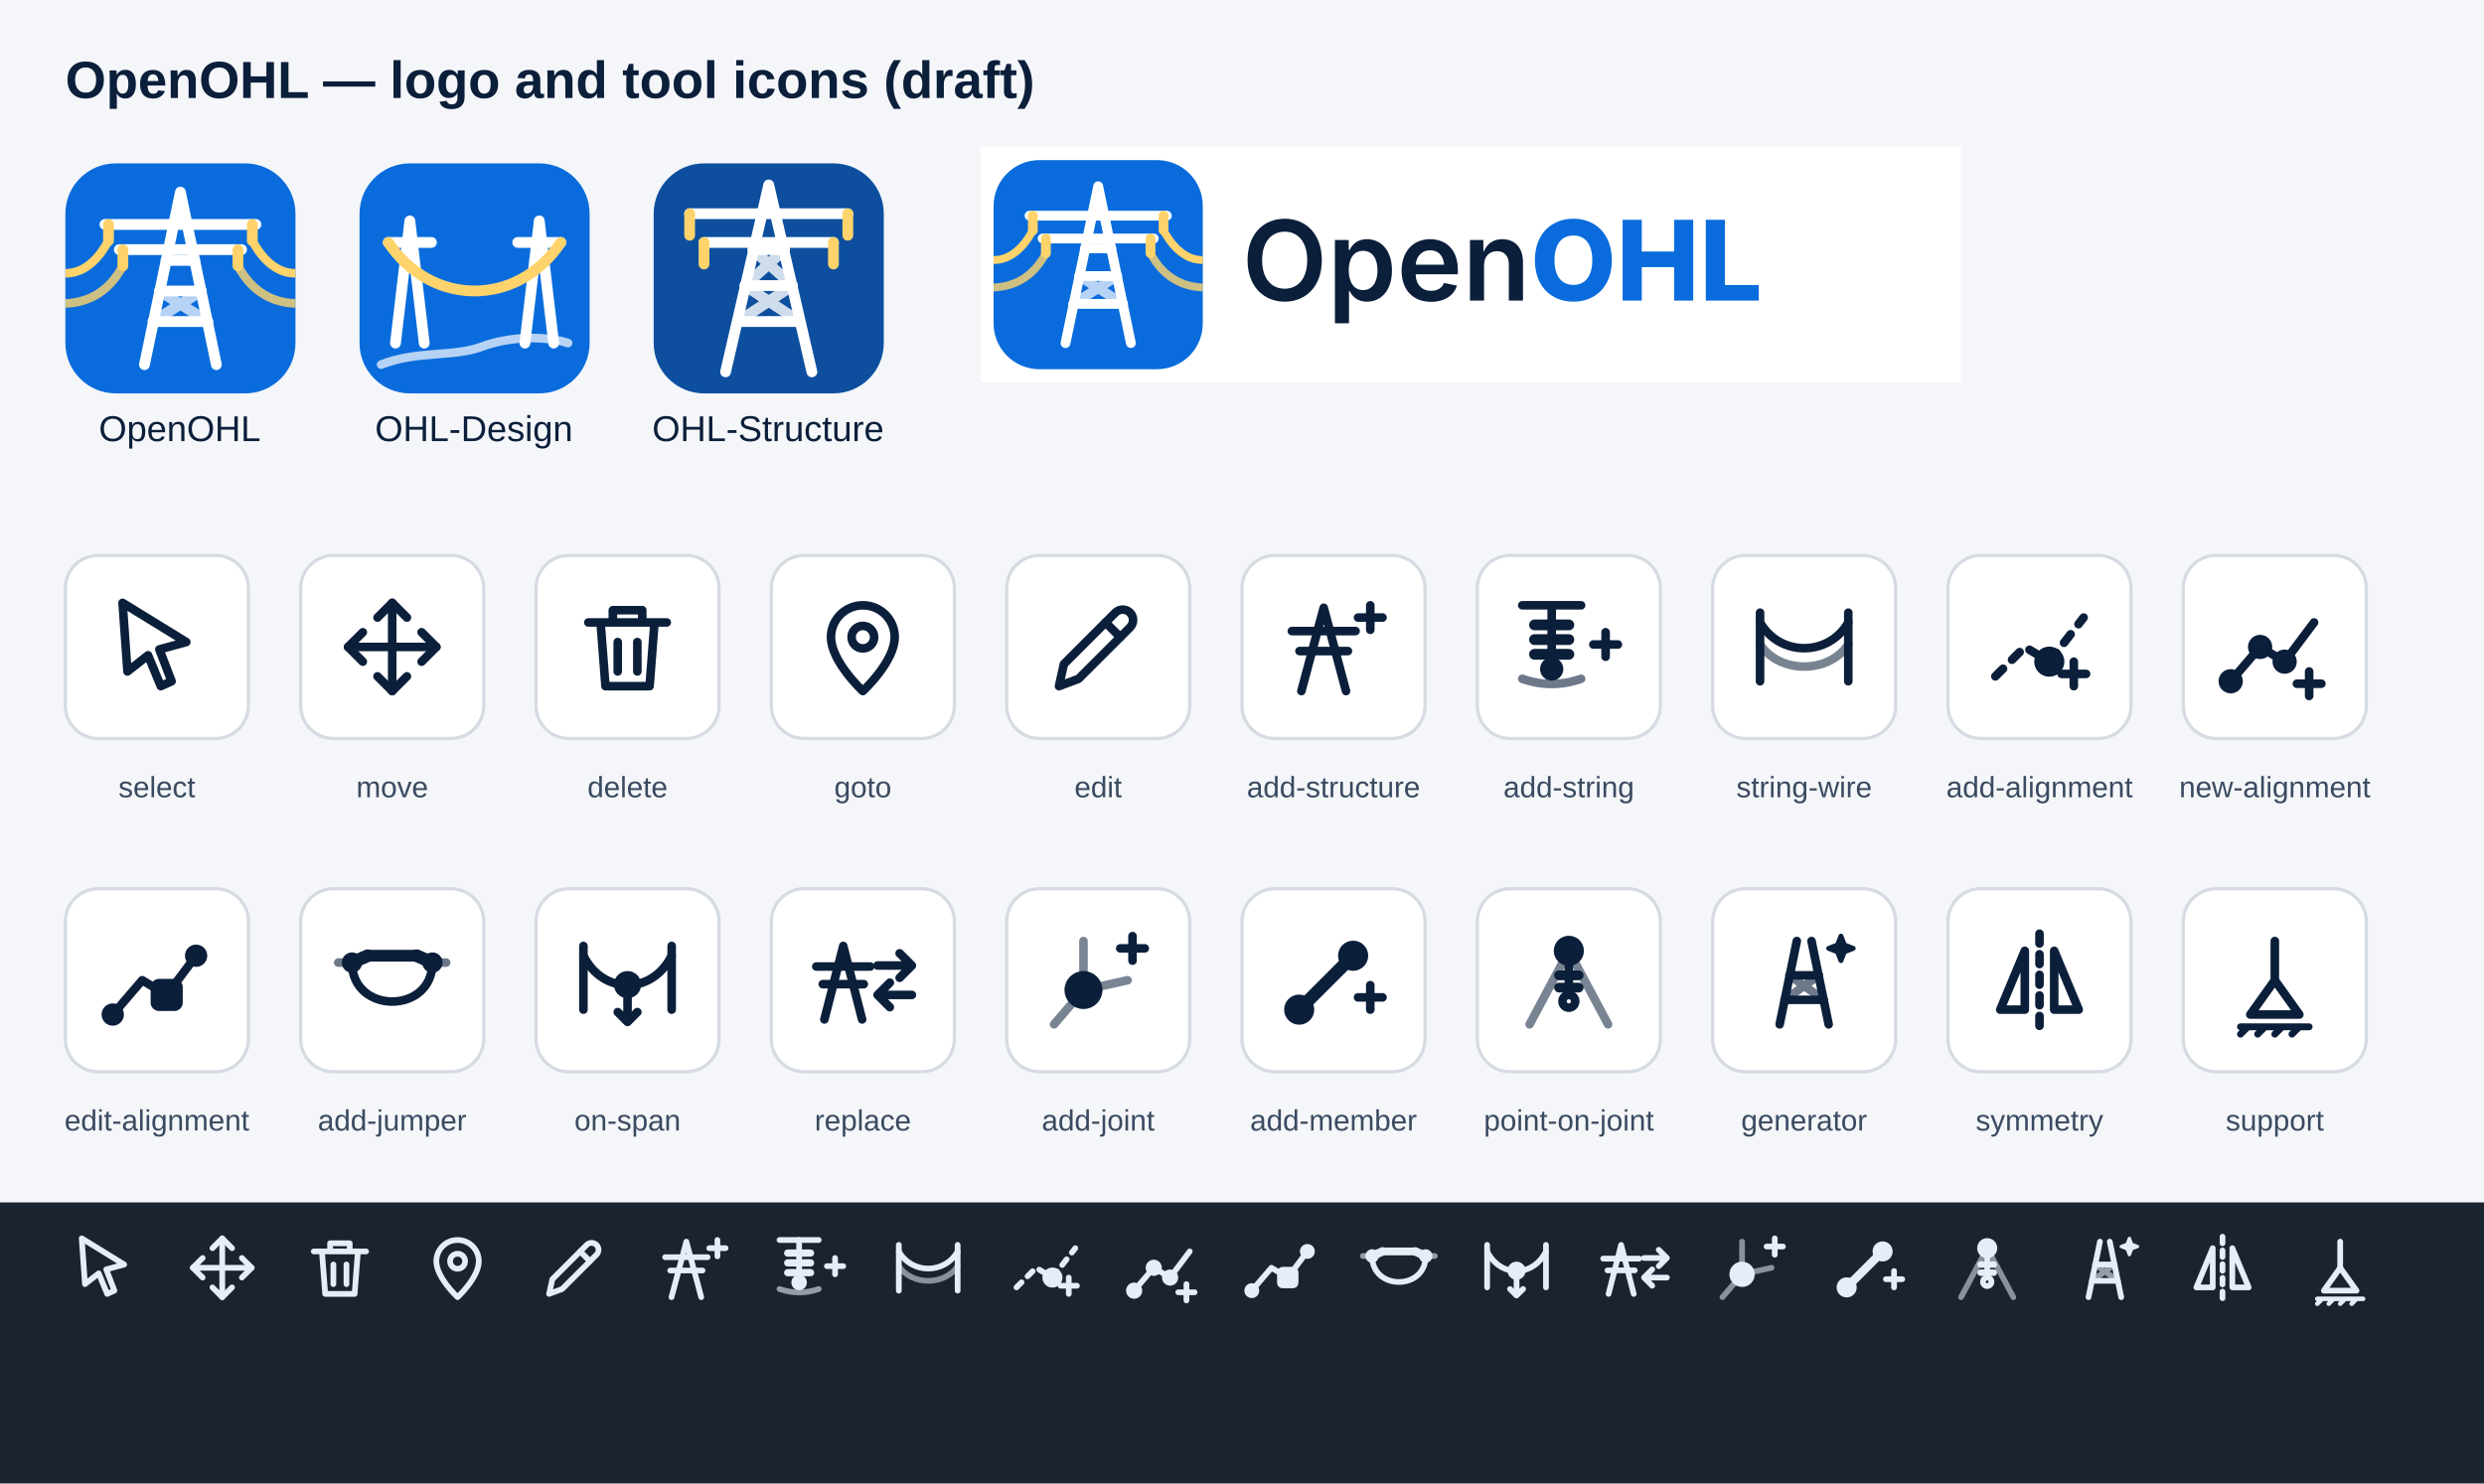
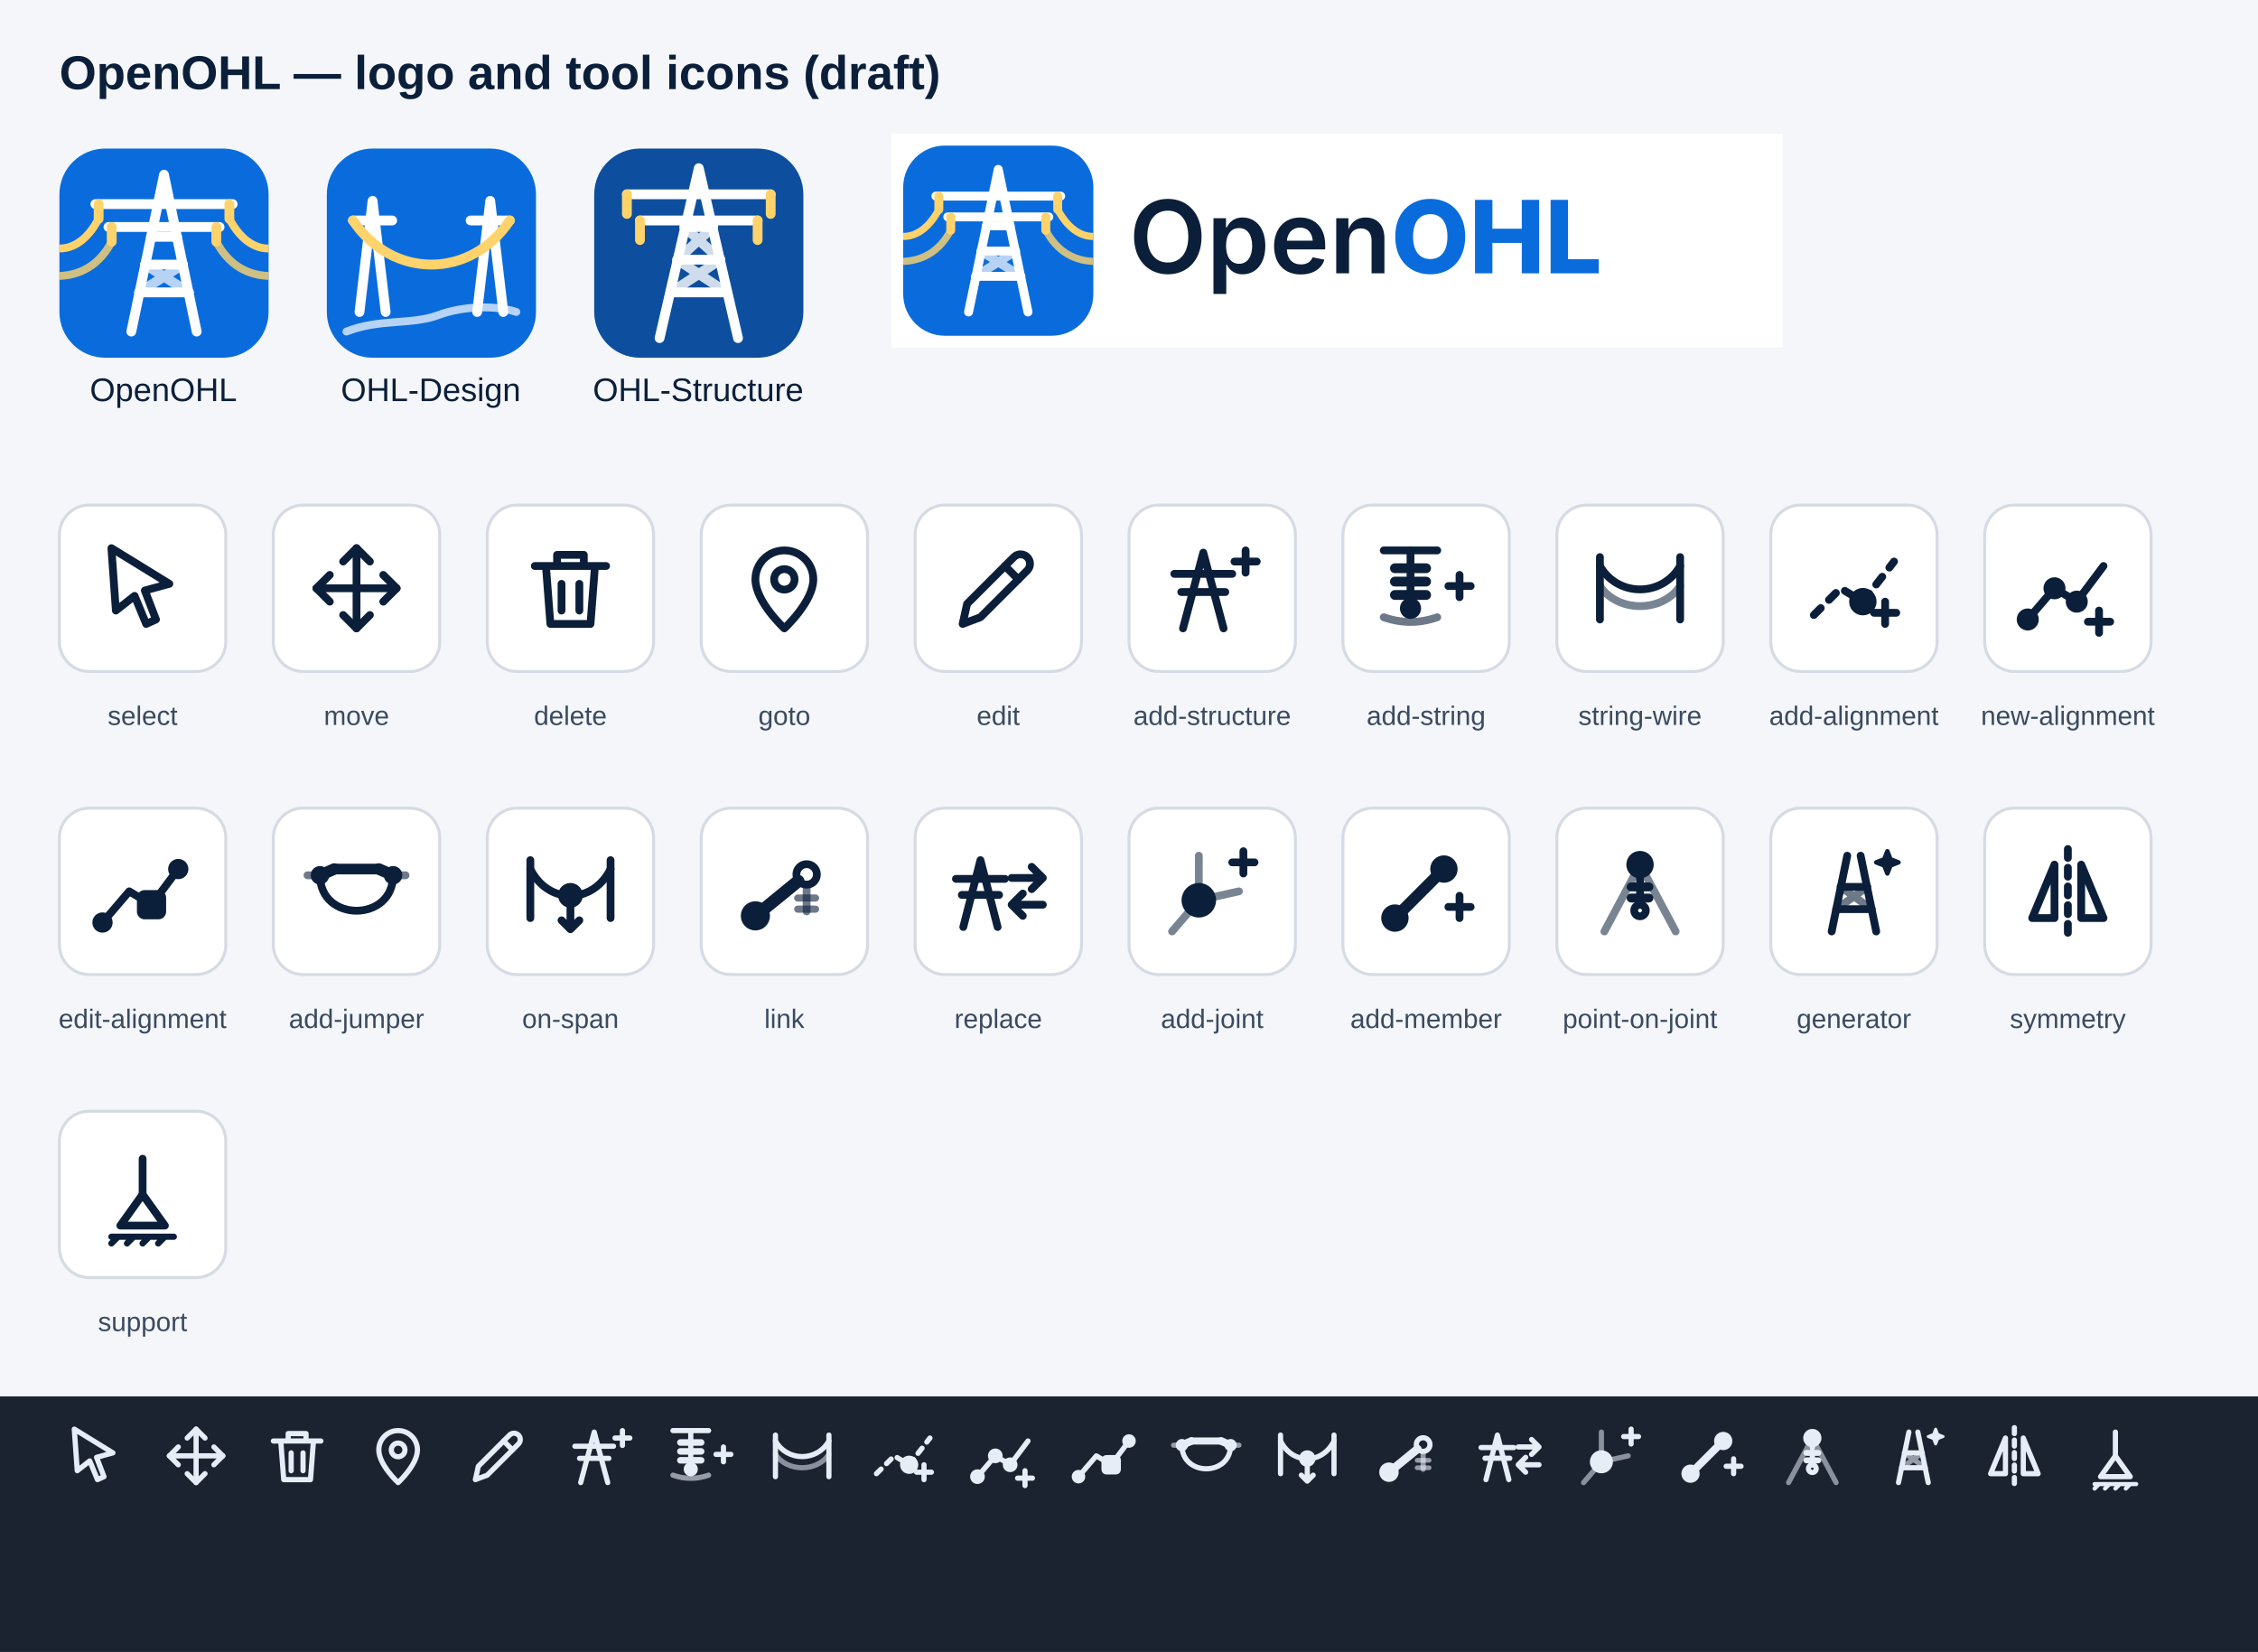
- <svg xmlns="http://www.w3.org/2000/svg" viewBox="0 0 760 454" width="760" height="454" font-family="Helvetica Neue, Arial, sans-serif">
-   <rect width="760" height="454" fill="#f4f6f9" />
+ <svg xmlns="http://www.w3.org/2000/svg" viewBox="0 0 760 556" width="760" height="556" font-family="Helvetica Neue, Arial, sans-serif">
+   <rect width="760" height="556" fill="#f4f6f9" />
  <text x="20" y="30" font-size="16" font-weight="700" fill="#0b1f3a">OpenOHL — logo and tool icons (draft)</text>
  <g transform="translate(20 50) scale(1.1)">
    <clipPath id="r">
      <rect width="64" height="64" rx="14" />
    </clipPath>
    <rect width="64" height="64" rx="14" fill="#0a6cdc" />
    <g clip-path="url(#r)" fill="none" stroke="#ffffff" stroke-width="3" stroke-linecap="round" stroke-linejoin="round">
      <path d="M32 8 22 56M32 8l10 48" />
      <path d="M24.4 44h15.2M26.2 35.5h11.6M28 27h8" />
      <path d="M24.4 44 37.8 35.5M39.6 44 26.2 35.5" opacity="0.7" />
      <path d="M11 17h42M15 24h34" />
      <path d="M12 17v4.5M52 17v4.5M16 24v4.5M48 24v4.5" stroke="#ffd36b" />
      <path d="M12 21.5C8 29 3 31 -1 30.5M52 21.5C56 29 61 31 65 30.5" stroke="#ffd36b" stroke-width="2.4" />
      <path d="M16 28.5C12 36 6 39 -1 39M48 28.5C52 36 58 39 65 39" stroke="#ffd36b" stroke-width="2.4" opacity="0.8" />
    </g>
  </g>
  <g transform="translate(110 50) scale(1.1)">
    <rect width="64" height="64" rx="14" fill="#0a6cdc" />
    <g fill="none" stroke="#ffffff" stroke-width="3" stroke-linecap="round" stroke-linejoin="round">
      <path d="M10 50 14 16M14 16 18 50M8 22h12" />
      <path d="M46 50 50 16M50 16 54 50M44 22h12" />
      <path d="M8 22c12 18 36 18 48 0" stroke="#ffd36b" />
      <path d="M6 56c10-4 20-2 28-5s18-3 24-1" stroke-width="2.4" opacity="0.7" />
    </g>
  </g>
  <g transform="translate(200 50) scale(1.1)">
    <rect width="64" height="64" rx="14" fill="#0d4f9e" />
    <g fill="none" stroke="#ffffff" stroke-width="3" stroke-linecap="round" stroke-linejoin="round">
      <path d="M32 6 20 58M32 6l12 52" />
      <path d="M23.5 44h17M25.4 34h13.2M27.6 24h8.8" />
      <path d="M23.5 44 38.6 34M40.5 44 25.4 34M25.4 34 36.4 24M38.6 34 27.6 24" opacity="0.8" />
      <path d="M10 14h44M14 22h36" />
      <path d="M10 14v6M54 14v6M14 22v6M50 22v6" stroke="#ffd36b" />
    </g>
  </g>
  <text x="55" y="135" font-size="11" text-anchor="middle" fill="#0b1f3a">OpenOHL</text>
  <text x="145" y="135" font-size="11" text-anchor="middle" fill="#0b1f3a">OHL-Design</text>
  <text x="235" y="135" font-size="11" text-anchor="middle" fill="#0b1f3a">OHL-Structure</text>
  <g transform="translate(300 45)">
    <rect width="300" height="72" fill="#ffffff" />
    <g transform="translate(4 4)">
      <clipPath id="r">
        <rect width="64" height="64" rx="14" />
      </clipPath>
      <rect width="64" height="64" rx="14" fill="#0a6cdc" />
      <g clip-path="url(#r)" fill="none" stroke="#ffffff" stroke-width="3" stroke-linecap="round" stroke-linejoin="round">
        <path d="M32 8 22 56M32 8l10 48" />
        <path d="M24.4 44h15.2M26.2 35.5h11.6M28 27h8" />
        <path d="M24.4 44 37.8 35.5M39.6 44 26.2 35.5" opacity="0.7" />
        <path d="M11 17h42M15 24h34" />
        <path d="M12 17v4.5M52 17v4.5M16 24v4.5M48 24v4.5" stroke="#ffd36b" />
        <path d="M12 21.5C8 29 3 31 -1 30.5M52 21.5C56 29 61 31 65 30.5" stroke="#ffd36b" stroke-width="2.4" />
        <path d="M16 28.5C12 36 6 39 -1 39M48 28.5C52 36 58 39 65 39" stroke="#ffd36b" stroke-width="2.4" opacity="0.8" />
      </g>
    </g>
    <text x="80" y="47" font-family="Inter, Helvetica Neue, Arial, sans-serif" font-size="34" font-weight="600" fill="#0b1f3a">Open<tspan fill="#0a6cdc" font-weight="800">OHL</tspan>
    </text>
  </g>
  <rect x="20" y="170" width="56" height="56" rx="10" fill="#ffffff" stroke="#d6dbe3" />
  <g transform="translate(30 180) scale(1.5)" fill="none" stroke="#0b1f3a" stroke-width="1.75" stroke-linecap="round" stroke-linejoin="round" color="#0b1f3a">
    <path d="M5 3l13 8-5.5 1.5L15 19l-2.2 1-2.6-6.3L6 17z" />
  </g>
  <rect x="20" y="230" width="56" height="0" />
  <text x="48" y="244" font-size="9" text-anchor="middle" fill="#3a4a60">select</text>
  <rect x="92" y="170" width="56" height="56" rx="10" fill="#ffffff" stroke="#d6dbe3" />
  <g transform="translate(102 180) scale(1.5)" fill="none" stroke="#0b1f3a" stroke-width="1.75" stroke-linecap="round" stroke-linejoin="round" color="#0b1f3a">
    <path d="M12 3v18M3 12h18" />
    <path d="M9 6l3-3 3 3M9 18l3 3 3-3M6 9l-3 3 3 3M18 9l3 3-3 3" />
  </g>
  <rect x="92" y="230" width="56" height="0" />
  <text x="120" y="244" font-size="9" text-anchor="middle" fill="#3a4a60">move</text>
  <rect x="164" y="170" width="56" height="56" rx="10" fill="#ffffff" stroke="#d6dbe3" />
  <g transform="translate(174 180) scale(1.5)" fill="none" stroke="#0b1f3a" stroke-width="1.75" stroke-linecap="round" stroke-linejoin="round" color="#0b1f3a">
    <path d="M4 7h16M9 7V4.5h6V7M6.5 7l1 13h9l1-13M10 11v6M14 11v6" />
  </g>
  <rect x="164" y="230" width="56" height="0" />
  <text x="192" y="244" font-size="9" text-anchor="middle" fill="#3a4a60">delete</text>
  <rect x="236" y="170" width="56" height="56" rx="10" fill="#ffffff" stroke="#d6dbe3" />
  <g transform="translate(246 180) scale(1.5)" fill="none" stroke="#0b1f3a" stroke-width="1.75" stroke-linecap="round" stroke-linejoin="round" color="#0b1f3a">
    <path d="M12 21s6.5-6 6.5-11a6.5 6.5 0 0 0-13 0c0 5 6.5 11 6.5 11z" />
    <circle cx="12" cy="10" r="2.3" />
  </g>
  <rect x="236" y="230" width="56" height="0" />
  <text x="264" y="244" font-size="9" text-anchor="middle" fill="#3a4a60">goto</text>
  <rect x="308" y="170" width="56" height="56" rx="10" fill="#ffffff" stroke="#d6dbe3" />
  <g transform="translate(318 180) scale(1.5)" fill="none" stroke="#0b1f3a" stroke-width="1.75" stroke-linecap="round" stroke-linejoin="round" color="#0b1f3a">
    <path d="M4 20l1-4.5L15.5 5a2.1 2.1 0 0 1 3 3L8 18.5z" />
    <path d="M13.5 7l3 3" />
  </g>
  <rect x="308" y="230" width="56" height="0" />
  <text x="336" y="244" font-size="9" text-anchor="middle" fill="#3a4a60">edit</text>
  <rect x="380" y="170" width="56" height="56" rx="10" fill="#ffffff" stroke="#d6dbe3" />
  <g transform="translate(390 180) scale(1.5)" fill="none" stroke="#0b1f3a" stroke-width="1.75" stroke-linecap="round" stroke-linejoin="round" color="#0b1f3a">
    <path d="M5.45 21L10.00 4L14.55 21" />
    <path d="M3.50 8.76H16.50M5.06 12.84H14.94" />
    <path d="M19.5 3.5v5M17 6h5" />
  </g>
  <rect x="380" y="230" width="56" height="0" />
  <text x="408" y="244" font-size="9" text-anchor="middle" fill="#3a4a60">add-structure</text>
  <rect x="452" y="170" width="56" height="56" rx="10" fill="#ffffff" stroke="#d6dbe3" />
  <g transform="translate(462 180) scale(1.5)" fill="none" stroke="#0b1f3a" stroke-width="1.75" stroke-linecap="round" stroke-linejoin="round" color="#0b1f3a">
    <path d="M2.5 3.5h12" />
    <path d="M8.5 3.5v3.5" />
    <path d="M5 7.5h7M5 10.5h7M5 13.5h7" stroke-width="2.2" />
    <path d="M8.5 7.5v7.5" />
    <circle cx="8.5" cy="16.5" r="1.5" fill="currentColor" />
    <path d="M2.5 18.5c4 1.4 8 1.4 12 0" opacity="0.6" />
    <path d="M19.5 9v5M17 11.5h5" />
  </g>
  <rect x="452" y="230" width="56" height="0" />
  <text x="480" y="244" font-size="9" text-anchor="middle" fill="#3a4a60">add-string</text>
  <rect x="524" y="170" width="56" height="56" rx="10" fill="#ffffff" stroke="#d6dbe3" />
  <g transform="translate(534 180) scale(1.5)" fill="none" stroke="#0b1f3a" stroke-width="1.75" stroke-linecap="round" stroke-linejoin="round" color="#0b1f3a">
    <path d="M3 5v14M21 5v14" />
    <path d="M3 7c4 7 14 7 18 0" />
    <path d="M3 11.5c4 6 14 6 18 0" opacity="0.55" />
  </g>
  <rect x="524" y="230" width="56" height="0" />
  <text x="552" y="244" font-size="9" text-anchor="middle" fill="#3a4a60">string-wire</text>
  <rect x="596" y="170" width="56" height="56" rx="10" fill="#ffffff" stroke="#d6dbe3" />
  <g transform="translate(606 180) scale(1.5)" fill="none" stroke="#0b1f3a" stroke-width="1.75" stroke-linecap="round" stroke-linejoin="round" color="#0b1f3a">
    <path d="M3 18l6-6 5 3 7-9" stroke-dasharray="2.2 2.6" />
    <circle cx="14" cy="15" r="2.2" fill="currentColor" />
    <path d="M19 15v5M16.5 17.5h5" />
  </g>
  <rect x="596" y="230" width="56" height="0" />
  <text x="624" y="244" font-size="9" text-anchor="middle" fill="#3a4a60">add-alignment</text>
  <rect x="668" y="170" width="56" height="56" rx="10" fill="#ffffff" stroke="#d6dbe3" />
  <g transform="translate(678 180) scale(1.5)" fill="none" stroke="#0b1f3a" stroke-width="1.75" stroke-linecap="round" stroke-linejoin="round" color="#0b1f3a">
    <path d="M3 19l6-7 5 3 6-8" />
    <circle cx="3" cy="19" r="1.6" fill="currentColor" />
    <circle cx="9" cy="12" r="1.6" />
    <circle cx="14" cy="15" r="1.6" />
    <path d="M19 17v5M16.5 19.5h5" />
  </g>
  <rect x="668" y="230" width="56" height="0" />
  <text x="696" y="244" font-size="9" text-anchor="middle" fill="#3a4a60">new-alignment</text>
  <rect x="20" y="272" width="56" height="56" rx="10" fill="#ffffff" stroke="#d6dbe3" />
  <g transform="translate(30 282) scale(1.5)" fill="none" stroke="#0b1f3a" stroke-width="1.75" stroke-linecap="round" stroke-linejoin="round" color="#0b1f3a">
    <path d="M3 19l6-7 5 3 6-8" />
    <circle cx="3" cy="19" r="1.4" fill="currentColor" />
    <circle cx="20" cy="7" r="1.4" fill="currentColor" />
    <rect x="11.6" y="12.6" width="4.8" height="4.8" rx="0.8" fill="currentColor" />
  </g>
  <rect x="20" y="332" width="56" height="0" />
  <text x="48" y="346" font-size="9" text-anchor="middle" fill="#3a4a60">edit-alignment</text>
  <rect x="92" y="272" width="56" height="56" rx="10" fill="#ffffff" stroke="#d6dbe3" />
  <g transform="translate(102 282) scale(1.5)" fill="none" stroke="#0b1f3a" stroke-width="1.75" stroke-linecap="round" stroke-linejoin="round" color="#0b1f3a">
    <path d="M7 7h10" stroke-width="2.4" />
    <path d="M7 7 3.8 8.4M17 7l3.2 1.4" stroke-width="2.6" />
    <path d="M3.8 8.4H1M20.2 8.4H23" opacity="0.6" />
    <path d="M3.8 8.4C3.8 19 20.2 19 20.2 8.4" />
    <circle cx="3.8" cy="8.4" r="1.2" fill="currentColor" />
    <circle cx="20.2" cy="8.4" r="1.2" fill="currentColor" />
  </g>
  <rect x="92" y="332" width="56" height="0" />
  <text x="120" y="346" font-size="9" text-anchor="middle" fill="#3a4a60">add-jumper</text>
  <rect x="164" y="272" width="56" height="56" rx="10" fill="#ffffff" stroke="#d6dbe3" />
  <g transform="translate(174 282) scale(1.5)" fill="none" stroke="#0b1f3a" stroke-width="1.75" stroke-linecap="round" stroke-linejoin="round" color="#0b1f3a">
    <path d="M3 5v13M21 5v13" />
    <path d="M3 7c4 8 14 8 18 0" />
    <circle cx="12" cy="12.9" r="1.9" fill="currentColor" />
    <path d="M12 15.5v5M10 18.5l2 2 2-2" />
  </g>
  <rect x="164" y="332" width="56" height="0" />
  <text x="192" y="346" font-size="9" text-anchor="middle" fill="#3a4a60">on-span</text>
  <rect x="236" y="272" width="56" height="56" rx="10" fill="#ffffff" stroke="#d6dbe3" />
  <g transform="translate(246 282) scale(1.5)" fill="none" stroke="#0b1f3a" stroke-width="1.75" stroke-linecap="round" stroke-linejoin="round" color="#0b1f3a">
+     <circle cx="5.5" cy="17.5" r="2.4" fill="currentColor" />
+     <path d="M7.5 15.9 15.1 9.7" stroke-width="2.8" />
+     <circle cx="17" cy="8.2" r="2.3" />
+     <path d="M17 10.5v6" opacity="0.6" />
+     <path d="M15 13.5h4M15 16h4" stroke-width="1.6" opacity="0.6" />
+   </g>
+   <rect x="236" y="332" width="56" height="0" />
+   <text x="264" y="346" font-size="9" text-anchor="middle" fill="#3a4a60">link</text>
+   <rect x="308" y="272" width="56" height="56" rx="10" fill="#ffffff" stroke="#d6dbe3" />
+   <g transform="translate(318 282) scale(1.5)" fill="none" stroke="#0b1f3a" stroke-width="1.75" stroke-linecap="round" stroke-linejoin="round" color="#0b1f3a">
    <path d="M4.15 20L8.00 5L11.85 20" />
    <path d="M2.50 9.20H13.50M3.82 12.80H12.18" />
    <path d="M15 9h7M19.5 6.5 22 9l-2.5 2.5M22 15h-7M17.5 12.5 15 15l2.5 2.5" />
  </g>
-   <rect x="236" y="332" width="56" height="0" />
-   <text x="264" y="346" font-size="9" text-anchor="middle" fill="#3a4a60">replace</text>
-   <rect x="308" y="272" width="56" height="56" rx="10" fill="#ffffff" stroke="#d6dbe3" />
-   <g transform="translate(318 282) scale(1.5)" fill="none" stroke="#0b1f3a" stroke-width="1.75" stroke-linecap="round" stroke-linejoin="round" color="#0b1f3a">
+   <rect x="308" y="332" width="56" height="0" />
+   <text x="336" y="346" font-size="9" text-anchor="middle" fill="#3a4a60">replace</text>
+   <rect x="380" y="272" width="56" height="56" rx="10" fill="#ffffff" stroke="#d6dbe3" />
+   <g transform="translate(390 282) scale(1.5)" fill="none" stroke="#0b1f3a" stroke-width="1.75" stroke-linecap="round" stroke-linejoin="round" color="#0b1f3a">
    <circle cx="9" cy="14" r="3" fill="currentColor" />
    <path d="M9 14 3 21M9 14l9-2M9 14V4" opacity="0.55" />
    <path d="M19 3v5M16.5 5.5h5" />
  </g>
-   <rect x="308" y="332" width="56" height="0" />
-   <text x="336" y="346" font-size="9" text-anchor="middle" fill="#3a4a60">add-joint</text>
-   <rect x="380" y="272" width="56" height="56" rx="10" fill="#ffffff" stroke="#d6dbe3" />
-   <g transform="translate(390 282) scale(1.5)" fill="none" stroke="#0b1f3a" stroke-width="1.75" stroke-linecap="round" stroke-linejoin="round" color="#0b1f3a">
+   <rect x="380" y="332" width="56" height="0" />
+   <text x="408" y="346" font-size="9" text-anchor="middle" fill="#3a4a60">add-joint</text>
+   <rect x="452" y="272" width="56" height="56" rx="10" fill="#ffffff" stroke="#d6dbe3" />
+   <g transform="translate(462 282) scale(1.5)" fill="none" stroke="#0b1f3a" stroke-width="1.75" stroke-linecap="round" stroke-linejoin="round" color="#0b1f3a">
    <circle cx="5" cy="18" r="2.2" fill="currentColor" />
    <circle cx="16" cy="7" r="2.2" fill="currentColor" />
    <path d="M6.6 16.4l7.8-7.8" stroke-width="2.6" />
    <path d="M19.5 13v5M17 15.5h5" />
  </g>
-   <rect x="380" y="332" width="56" height="0" />
-   <text x="408" y="346" font-size="9" text-anchor="middle" fill="#3a4a60">add-member</text>
-   <rect x="452" y="272" width="56" height="56" rx="10" fill="#ffffff" stroke="#d6dbe3" />
-   <g transform="translate(462 282) scale(1.5)" fill="none" stroke="#0b1f3a" stroke-width="1.75" stroke-linecap="round" stroke-linejoin="round" color="#0b1f3a">
+   <rect x="452" y="332" width="56" height="0" />
+   <text x="480" y="346" font-size="9" text-anchor="middle" fill="#3a4a60">add-member</text>
+   <rect x="524" y="272" width="56" height="56" rx="10" fill="#ffffff" stroke="#d6dbe3" />
+   <g transform="translate(534 282) scale(1.5)" fill="none" stroke="#0b1f3a" stroke-width="1.75" stroke-linecap="round" stroke-linejoin="round" color="#0b1f3a">
    <path d="M4 21 12 6l8 15" opacity="0.55" />
    <circle cx="12" cy="6" r="2.2" fill="currentColor" />
    <path d="M12 8.2V15" />
    <path d="M10 11h4M10 13.5h4" stroke-width="2" />
    <circle cx="12" cy="16.3" r="1.3" />
  </g>
-   <rect x="452" y="332" width="56" height="0" />
-   <text x="480" y="346" font-size="9" text-anchor="middle" fill="#3a4a60">point-on-joint</text>
-   <rect x="524" y="272" width="56" height="56" rx="10" fill="#ffffff" stroke="#d6dbe3" />
-   <g transform="translate(534 282) scale(1.5)" fill="none" stroke="#0b1f3a" stroke-width="1.75" stroke-linecap="round" stroke-linejoin="round" color="#0b1f3a">
+   <rect x="524" y="332" width="56" height="0" />
+   <text x="552" y="346" font-size="9" text-anchor="middle" fill="#3a4a60">point-on-joint</text>
+   <rect x="596" y="272" width="56" height="56" rx="10" fill="#ffffff" stroke="#d6dbe3" />
+   <g transform="translate(606 282) scale(1.5)" fill="none" stroke="#0b1f3a" stroke-width="1.75" stroke-linecap="round" stroke-linejoin="round" color="#0b1f3a">
    <path d="M7 21 10.5 4M17 21 13.5 4M8 16h8M9 11h6" />
    <path d="M8 16l7-5M16 16 9 11" opacity="0.6" />
    <path d="M19.5 3l.7 1.8L22 5.5l-1.8.7-.7 1.8-.7-1.8-1.8-.7 1.8-.7z" fill="currentColor" stroke-width="1" />
  </g>
-   <rect x="524" y="332" width="56" height="0" />
-   <text x="552" y="346" font-size="9" text-anchor="middle" fill="#3a4a60">generator</text>
-   <rect x="596" y="272" width="56" height="56" rx="10" fill="#ffffff" stroke="#d6dbe3" />
-   <g transform="translate(606 282) scale(1.5)" fill="none" stroke="#0b1f3a" stroke-width="1.75" stroke-linecap="round" stroke-linejoin="round" color="#0b1f3a">
+   <rect x="596" y="332" width="56" height="0" />
+   <text x="624" y="346" font-size="9" text-anchor="middle" fill="#3a4a60">generator</text>
+   <rect x="668" y="272" width="56" height="56" rx="10" fill="#ffffff" stroke="#d6dbe3" />
+   <g transform="translate(678 282) scale(1.5)" fill="none" stroke="#0b1f3a" stroke-width="1.75" stroke-linecap="round" stroke-linejoin="round" color="#0b1f3a">
    <path d="M12 2.5v19" stroke-dasharray="2 2.2" />
    <path d="M9 6 4 18h5zM15 6l5 12h-5z" />
  </g>
-   <rect x="596" y="332" width="56" height="0" />
-   <text x="624" y="346" font-size="9" text-anchor="middle" fill="#3a4a60">symmetry</text>
-   <rect x="668" y="272" width="56" height="56" rx="10" fill="#ffffff" stroke="#d6dbe3" />
-   <g transform="translate(678 282) scale(1.5)" fill="none" stroke="#0b1f3a" stroke-width="1.75" stroke-linecap="round" stroke-linejoin="round" color="#0b1f3a">
+   <rect x="668" y="332" width="56" height="0" />
+   <text x="696" y="346" font-size="9" text-anchor="middle" fill="#3a4a60">symmetry</text>
+   <rect x="20" y="374" width="56" height="56" rx="10" fill="#ffffff" stroke="#d6dbe3" />
+   <g transform="translate(30 384) scale(1.5)" fill="none" stroke="#0b1f3a" stroke-width="1.75" stroke-linecap="round" stroke-linejoin="round" color="#0b1f3a">
    <path d="M12 4v8" />
    <path d="M12 12 7 19h10z" />
    <path d="M5 21.5h14M6.5 21.5l-1.5 1.5M10 21.5l-1.5 1.5M13.5 21.5 12 23M17 21.5 15.5 23" stroke-width="1.4" />
  </g>
-   <rect x="668" y="332" width="56" height="0" />
-   <text x="696" y="346" font-size="9" text-anchor="middle" fill="#3a4a60">support</text>
-   <rect x="0" y="368" width="760" height="86" fill="#1b2230" />
-   <g transform="translate(20 376)" fill="none" stroke="#e6edf6" stroke-width="1.75" stroke-linecap="round" stroke-linejoin="round" color="#e6edf6">
+   <rect x="20" y="434" width="56" height="0" />
+   <text x="48" y="448" font-size="9" text-anchor="middle" fill="#3a4a60">support</text>
+   <rect x="0" y="470" width="760" height="86" fill="#1b2230" />
+   <g transform="translate(20 478)" fill="none" stroke="#e6edf6" stroke-width="1.75" stroke-linecap="round" stroke-linejoin="round" color="#e6edf6">
    <path d="M5 3l13 8-5.5 1.5L15 19l-2.2 1-2.6-6.3L6 17z" />
  </g>
-   <g transform="translate(56 376)" fill="none" stroke="#e6edf6" stroke-width="1.75" stroke-linecap="round" stroke-linejoin="round" color="#e6edf6">
+   <g transform="translate(54 478)" fill="none" stroke="#e6edf6" stroke-width="1.75" stroke-linecap="round" stroke-linejoin="round" color="#e6edf6">
    <path d="M12 3v18M3 12h18" />
    <path d="M9 6l3-3 3 3M9 18l3 3 3-3M6 9l-3 3 3 3M18 9l3 3-3 3" />
  </g>
-   <g transform="translate(92 376)" fill="none" stroke="#e6edf6" stroke-width="1.75" stroke-linecap="round" stroke-linejoin="round" color="#e6edf6">
+   <g transform="translate(88 478)" fill="none" stroke="#e6edf6" stroke-width="1.75" stroke-linecap="round" stroke-linejoin="round" color="#e6edf6">
    <path d="M4 7h16M9 7V4.5h6V7M6.5 7l1 13h9l1-13M10 11v6M14 11v6" />
  </g>
-   <g transform="translate(128 376)" fill="none" stroke="#e6edf6" stroke-width="1.75" stroke-linecap="round" stroke-linejoin="round" color="#e6edf6">
+   <g transform="translate(122 478)" fill="none" stroke="#e6edf6" stroke-width="1.75" stroke-linecap="round" stroke-linejoin="round" color="#e6edf6">
    <path d="M12 21s6.5-6 6.5-11a6.5 6.5 0 0 0-13 0c0 5 6.5 11 6.5 11z" />
    <circle cx="12" cy="10" r="2.3" />
  </g>
-   <g transform="translate(164 376)" fill="none" stroke="#e6edf6" stroke-width="1.75" stroke-linecap="round" stroke-linejoin="round" color="#e6edf6">
+   <g transform="translate(156 478)" fill="none" stroke="#e6edf6" stroke-width="1.75" stroke-linecap="round" stroke-linejoin="round" color="#e6edf6">
    <path d="M4 20l1-4.5L15.5 5a2.1 2.1 0 0 1 3 3L8 18.5z" />
    <path d="M13.5 7l3 3" />
  </g>
-   <g transform="translate(200 376)" fill="none" stroke="#e6edf6" stroke-width="1.75" stroke-linecap="round" stroke-linejoin="round" color="#e6edf6">
+   <g transform="translate(190 478)" fill="none" stroke="#e6edf6" stroke-width="1.75" stroke-linecap="round" stroke-linejoin="round" color="#e6edf6">
    <path d="M5.45 21L10.00 4L14.55 21" />
    <path d="M3.50 8.76H16.50M5.06 12.84H14.94" />
    <path d="M19.5 3.5v5M17 6h5" />
  </g>
-   <g transform="translate(236 376)" fill="none" stroke="#e6edf6" stroke-width="1.75" stroke-linecap="round" stroke-linejoin="round" color="#e6edf6">
+   <g transform="translate(224 478)" fill="none" stroke="#e6edf6" stroke-width="1.75" stroke-linecap="round" stroke-linejoin="round" color="#e6edf6">
    <path d="M2.5 3.5h12" />
    <path d="M8.5 3.5v3.5" />
    <path d="M5 7.5h7M5 10.5h7M5 13.5h7" stroke-width="2.2" />
    <path d="M8.5 7.5v7.5" />
    <circle cx="8.5" cy="16.5" r="1.5" fill="currentColor" />
    <path d="M2.5 18.5c4 1.4 8 1.4 12 0" opacity="0.6" />
    <path d="M19.5 9v5M17 11.5h5" />
  </g>
-   <g transform="translate(272 376)" fill="none" stroke="#e6edf6" stroke-width="1.75" stroke-linecap="round" stroke-linejoin="round" color="#e6edf6">
+   <g transform="translate(258 478)" fill="none" stroke="#e6edf6" stroke-width="1.75" stroke-linecap="round" stroke-linejoin="round" color="#e6edf6">
    <path d="M3 5v14M21 5v14" />
    <path d="M3 7c4 7 14 7 18 0" />
    <path d="M3 11.5c4 6 14 6 18 0" opacity="0.55" />
  </g>
-   <g transform="translate(308 376)" fill="none" stroke="#e6edf6" stroke-width="1.75" stroke-linecap="round" stroke-linejoin="round" color="#e6edf6">
+   <g transform="translate(292 478)" fill="none" stroke="#e6edf6" stroke-width="1.75" stroke-linecap="round" stroke-linejoin="round" color="#e6edf6">
    <path d="M3 18l6-6 5 3 7-9" stroke-dasharray="2.2 2.6" />
    <circle cx="14" cy="15" r="2.2" fill="currentColor" />
    <path d="M19 15v5M16.5 17.5h5" />
  </g>
-   <g transform="translate(344 376)" fill="none" stroke="#e6edf6" stroke-width="1.75" stroke-linecap="round" stroke-linejoin="round" color="#e6edf6">
+   <g transform="translate(326 478)" fill="none" stroke="#e6edf6" stroke-width="1.75" stroke-linecap="round" stroke-linejoin="round" color="#e6edf6">
    <path d="M3 19l6-7 5 3 6-8" />
    <circle cx="3" cy="19" r="1.6" fill="currentColor" />
    <circle cx="9" cy="12" r="1.6" />
    <circle cx="14" cy="15" r="1.6" />
    <path d="M19 17v5M16.5 19.5h5" />
  </g>
-   <g transform="translate(380 376)" fill="none" stroke="#e6edf6" stroke-width="1.75" stroke-linecap="round" stroke-linejoin="round" color="#e6edf6">
+   <g transform="translate(360 478)" fill="none" stroke="#e6edf6" stroke-width="1.75" stroke-linecap="round" stroke-linejoin="round" color="#e6edf6">
    <path d="M3 19l6-7 5 3 6-8" />
    <circle cx="3" cy="19" r="1.4" fill="currentColor" />
    <circle cx="20" cy="7" r="1.4" fill="currentColor" />
    <rect x="11.6" y="12.6" width="4.8" height="4.8" rx="0.8" fill="currentColor" />
  </g>
-   <g transform="translate(416 376)" fill="none" stroke="#e6edf6" stroke-width="1.75" stroke-linecap="round" stroke-linejoin="round" color="#e6edf6">
+   <g transform="translate(394 478)" fill="none" stroke="#e6edf6" stroke-width="1.75" stroke-linecap="round" stroke-linejoin="round" color="#e6edf6">
    <path d="M7 7h10" stroke-width="2.4" />
    <path d="M7 7 3.8 8.4M17 7l3.2 1.4" stroke-width="2.6" />
    <path d="M3.8 8.4H1M20.2 8.4H23" opacity="0.6" />
    <path d="M3.8 8.4C3.8 19 20.2 19 20.2 8.4" />
    <circle cx="3.8" cy="8.4" r="1.2" fill="currentColor" />
    <circle cx="20.2" cy="8.4" r="1.2" fill="currentColor" />
  </g>
-   <g transform="translate(452 376)" fill="none" stroke="#e6edf6" stroke-width="1.75" stroke-linecap="round" stroke-linejoin="round" color="#e6edf6">
+   <g transform="translate(428 478)" fill="none" stroke="#e6edf6" stroke-width="1.75" stroke-linecap="round" stroke-linejoin="round" color="#e6edf6">
    <path d="M3 5v13M21 5v13" />
    <path d="M3 7c4 8 14 8 18 0" />
    <circle cx="12" cy="12.9" r="1.9" fill="currentColor" />
    <path d="M12 15.5v5M10 18.5l2 2 2-2" />
  </g>
-   <g transform="translate(488 376)" fill="none" stroke="#e6edf6" stroke-width="1.75" stroke-linecap="round" stroke-linejoin="round" color="#e6edf6">
+   <g transform="translate(462 478)" fill="none" stroke="#e6edf6" stroke-width="1.75" stroke-linecap="round" stroke-linejoin="round" color="#e6edf6">
+     <circle cx="5.5" cy="17.5" r="2.4" fill="currentColor" />
+     <path d="M7.5 15.9 15.1 9.7" stroke-width="2.8" />
+     <circle cx="17" cy="8.2" r="2.3" />
+     <path d="M17 10.5v6" opacity="0.6" />
+     <path d="M15 13.5h4M15 16h4" stroke-width="1.6" opacity="0.6" />
+   </g>
+   <g transform="translate(496 478)" fill="none" stroke="#e6edf6" stroke-width="1.75" stroke-linecap="round" stroke-linejoin="round" color="#e6edf6">
    <path d="M4.15 20L8.00 5L11.85 20" />
    <path d="M2.50 9.20H13.50M3.82 12.80H12.18" />
    <path d="M15 9h7M19.5 6.5 22 9l-2.5 2.5M22 15h-7M17.5 12.5 15 15l2.5 2.5" />
  </g>
-   <g transform="translate(524 376)" fill="none" stroke="#e6edf6" stroke-width="1.75" stroke-linecap="round" stroke-linejoin="round" color="#e6edf6">
+   <g transform="translate(530 478)" fill="none" stroke="#e6edf6" stroke-width="1.75" stroke-linecap="round" stroke-linejoin="round" color="#e6edf6">
    <circle cx="9" cy="14" r="3" fill="currentColor" />
    <path d="M9 14 3 21M9 14l9-2M9 14V4" opacity="0.55" />
    <path d="M19 3v5M16.5 5.5h5" />
  </g>
-   <g transform="translate(560 376)" fill="none" stroke="#e6edf6" stroke-width="1.75" stroke-linecap="round" stroke-linejoin="round" color="#e6edf6">
+   <g transform="translate(564 478)" fill="none" stroke="#e6edf6" stroke-width="1.75" stroke-linecap="round" stroke-linejoin="round" color="#e6edf6">
    <circle cx="5" cy="18" r="2.2" fill="currentColor" />
    <circle cx="16" cy="7" r="2.2" fill="currentColor" />
    <path d="M6.6 16.4l7.8-7.8" stroke-width="2.6" />
    <path d="M19.5 13v5M17 15.5h5" />
  </g>
-   <g transform="translate(596 376)" fill="none" stroke="#e6edf6" stroke-width="1.75" stroke-linecap="round" stroke-linejoin="round" color="#e6edf6">
+   <g transform="translate(598 478)" fill="none" stroke="#e6edf6" stroke-width="1.75" stroke-linecap="round" stroke-linejoin="round" color="#e6edf6">
    <path d="M4 21 12 6l8 15" opacity="0.55" />
    <circle cx="12" cy="6" r="2.2" fill="currentColor" />
    <path d="M12 8.2V15" />
    <path d="M10 11h4M10 13.5h4" stroke-width="2" />
    <circle cx="12" cy="16.3" r="1.3" />
  </g>
-   <g transform="translate(632 376)" fill="none" stroke="#e6edf6" stroke-width="1.75" stroke-linecap="round" stroke-linejoin="round" color="#e6edf6">
+   <g transform="translate(632 478)" fill="none" stroke="#e6edf6" stroke-width="1.75" stroke-linecap="round" stroke-linejoin="round" color="#e6edf6">
    <path d="M7 21 10.5 4M17 21 13.5 4M8 16h8M9 11h6" />
    <path d="M8 16l7-5M16 16 9 11" opacity="0.6" />
    <path d="M19.5 3l.7 1.8L22 5.5l-1.8.7-.7 1.8-.7-1.8-1.8-.7 1.8-.7z" fill="currentColor" stroke-width="1" />
  </g>
-   <g transform="translate(668 376)" fill="none" stroke="#e6edf6" stroke-width="1.75" stroke-linecap="round" stroke-linejoin="round" color="#e6edf6">
+   <g transform="translate(666 478)" fill="none" stroke="#e6edf6" stroke-width="1.75" stroke-linecap="round" stroke-linejoin="round" color="#e6edf6">
    <path d="M12 2.5v19" stroke-dasharray="2 2.2" />
    <path d="M9 6 4 18h5zM15 6l5 12h-5z" />
  </g>
-   <g transform="translate(704 376)" fill="none" stroke="#e6edf6" stroke-width="1.75" stroke-linecap="round" stroke-linejoin="round" color="#e6edf6">
+   <g transform="translate(700 478)" fill="none" stroke="#e6edf6" stroke-width="1.75" stroke-linecap="round" stroke-linejoin="round" color="#e6edf6">
    <path d="M12 4v8" />
    <path d="M12 12 7 19h10z" />
    <path d="M5 21.5h14M6.5 21.5l-1.5 1.5M10 21.5l-1.5 1.5M13.5 21.5 12 23M17 21.5 15.5 23" stroke-width="1.4" />
  </g>
</svg>
